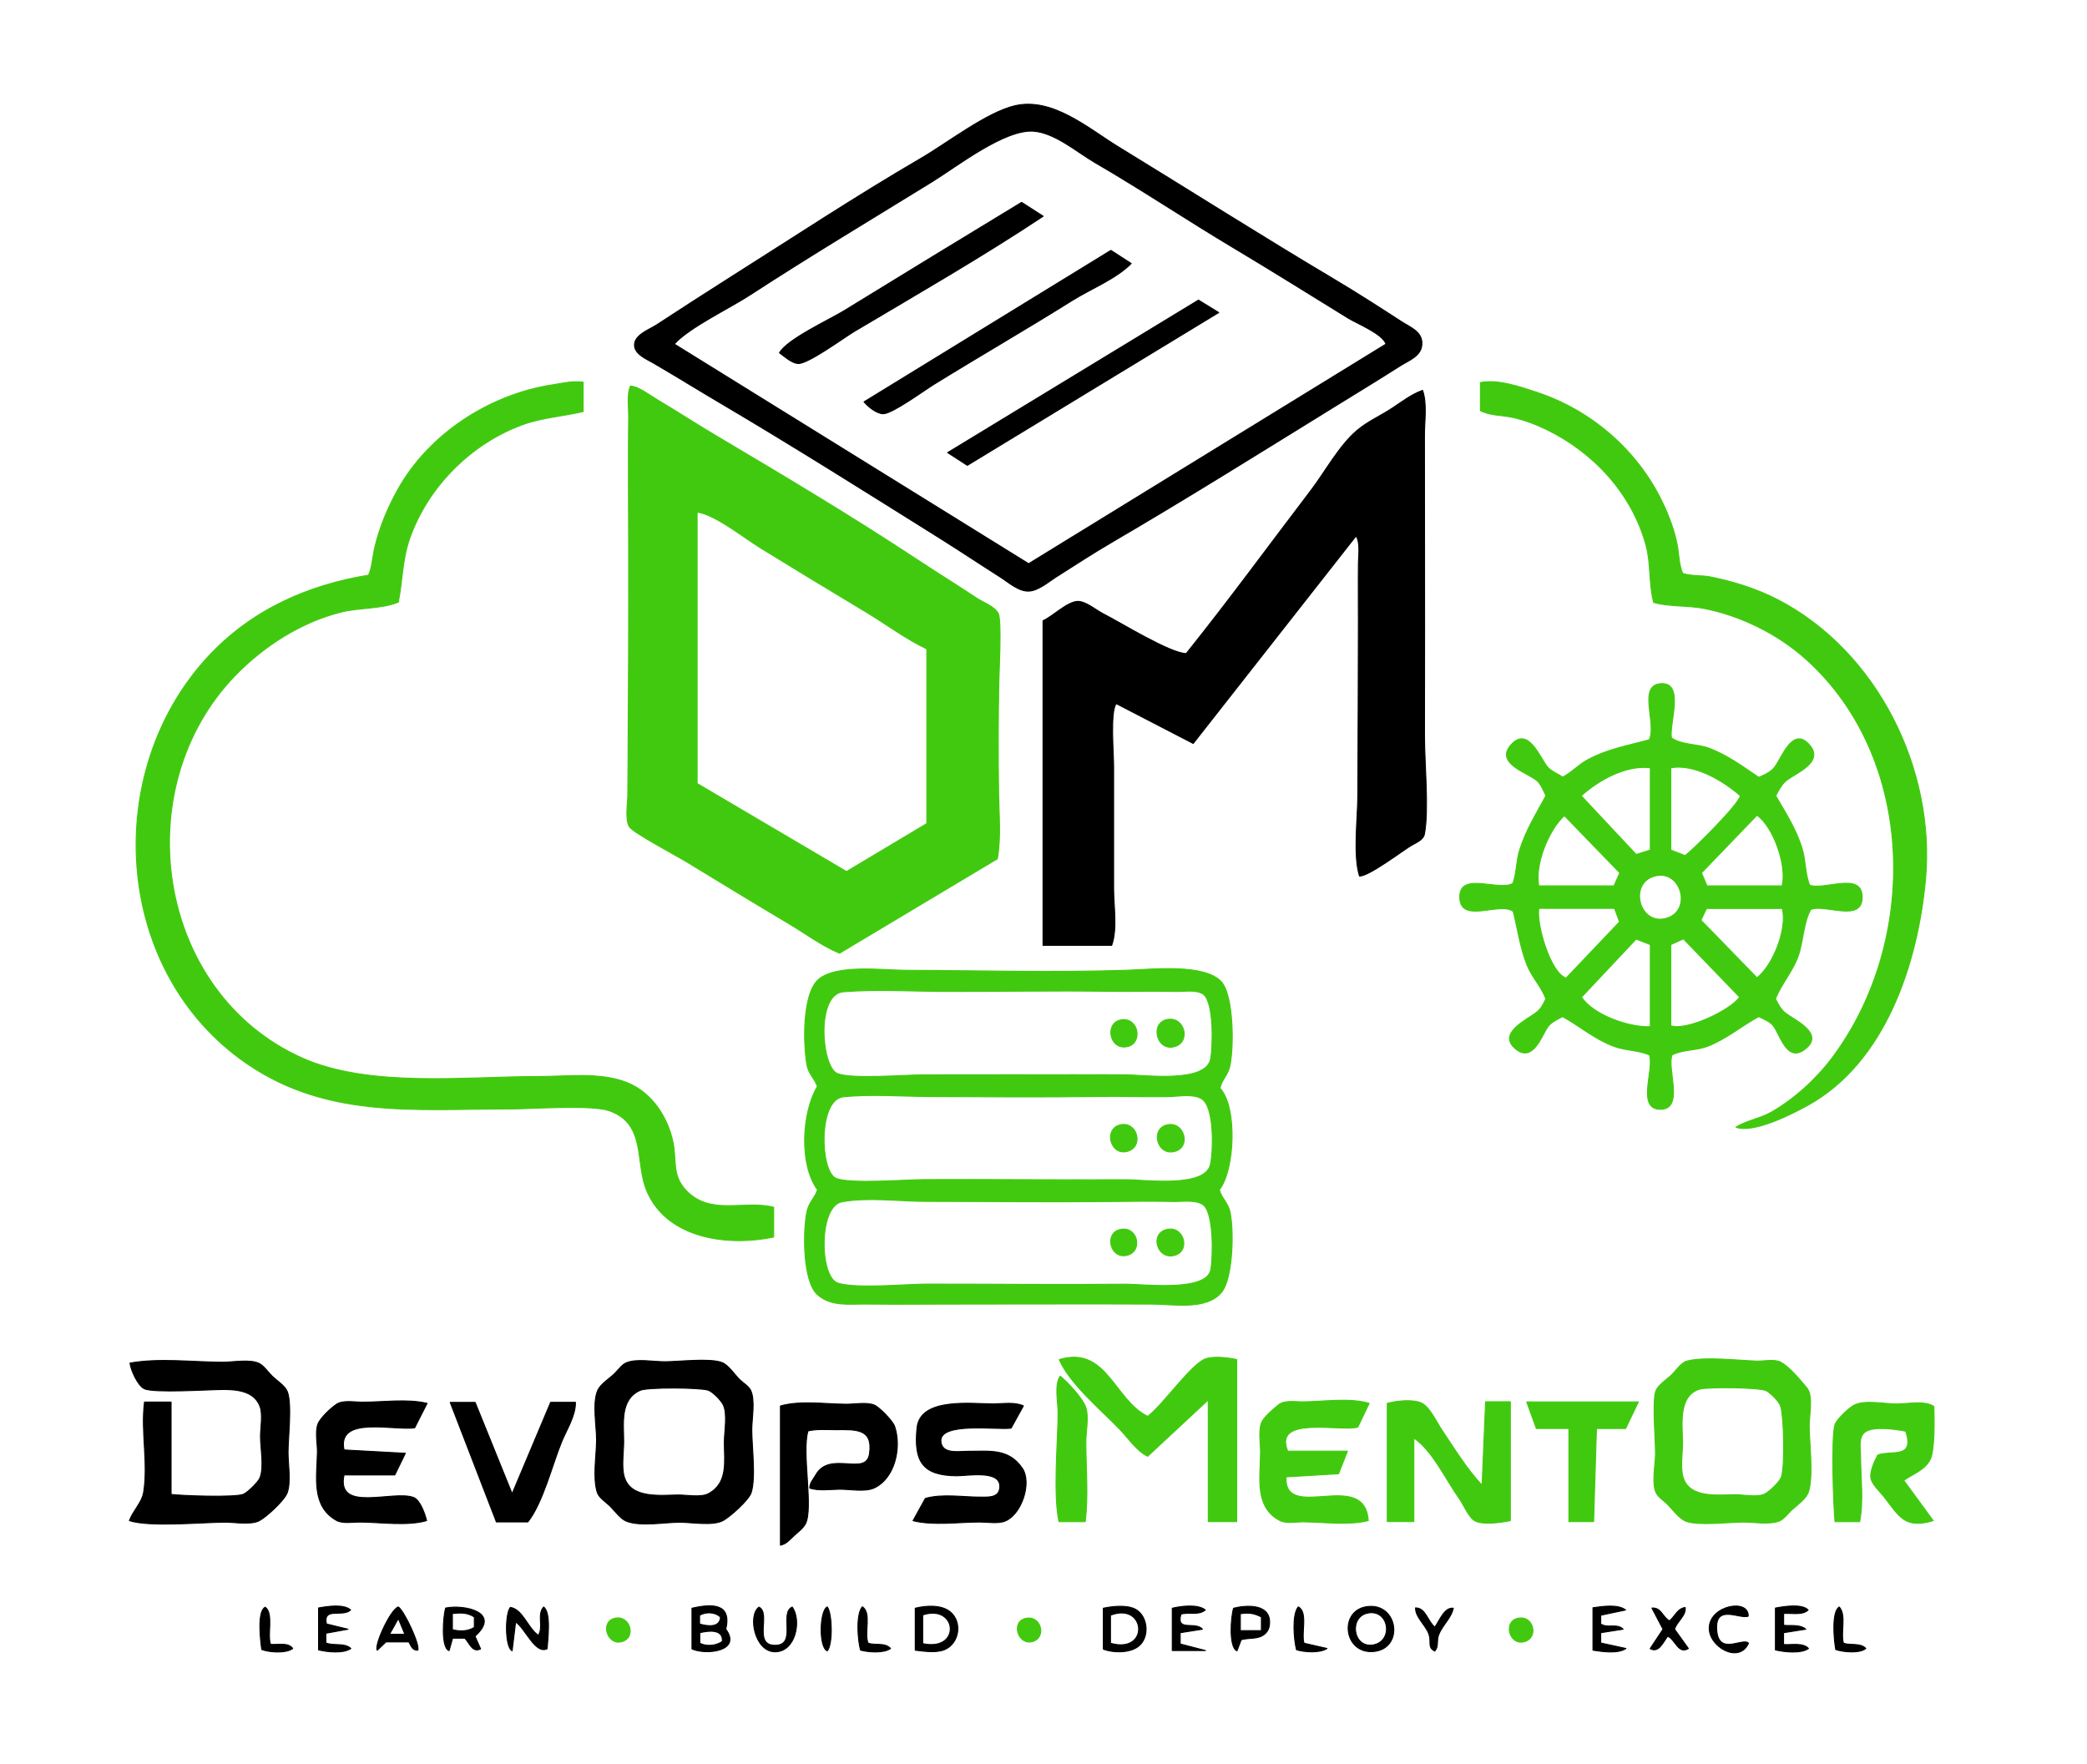
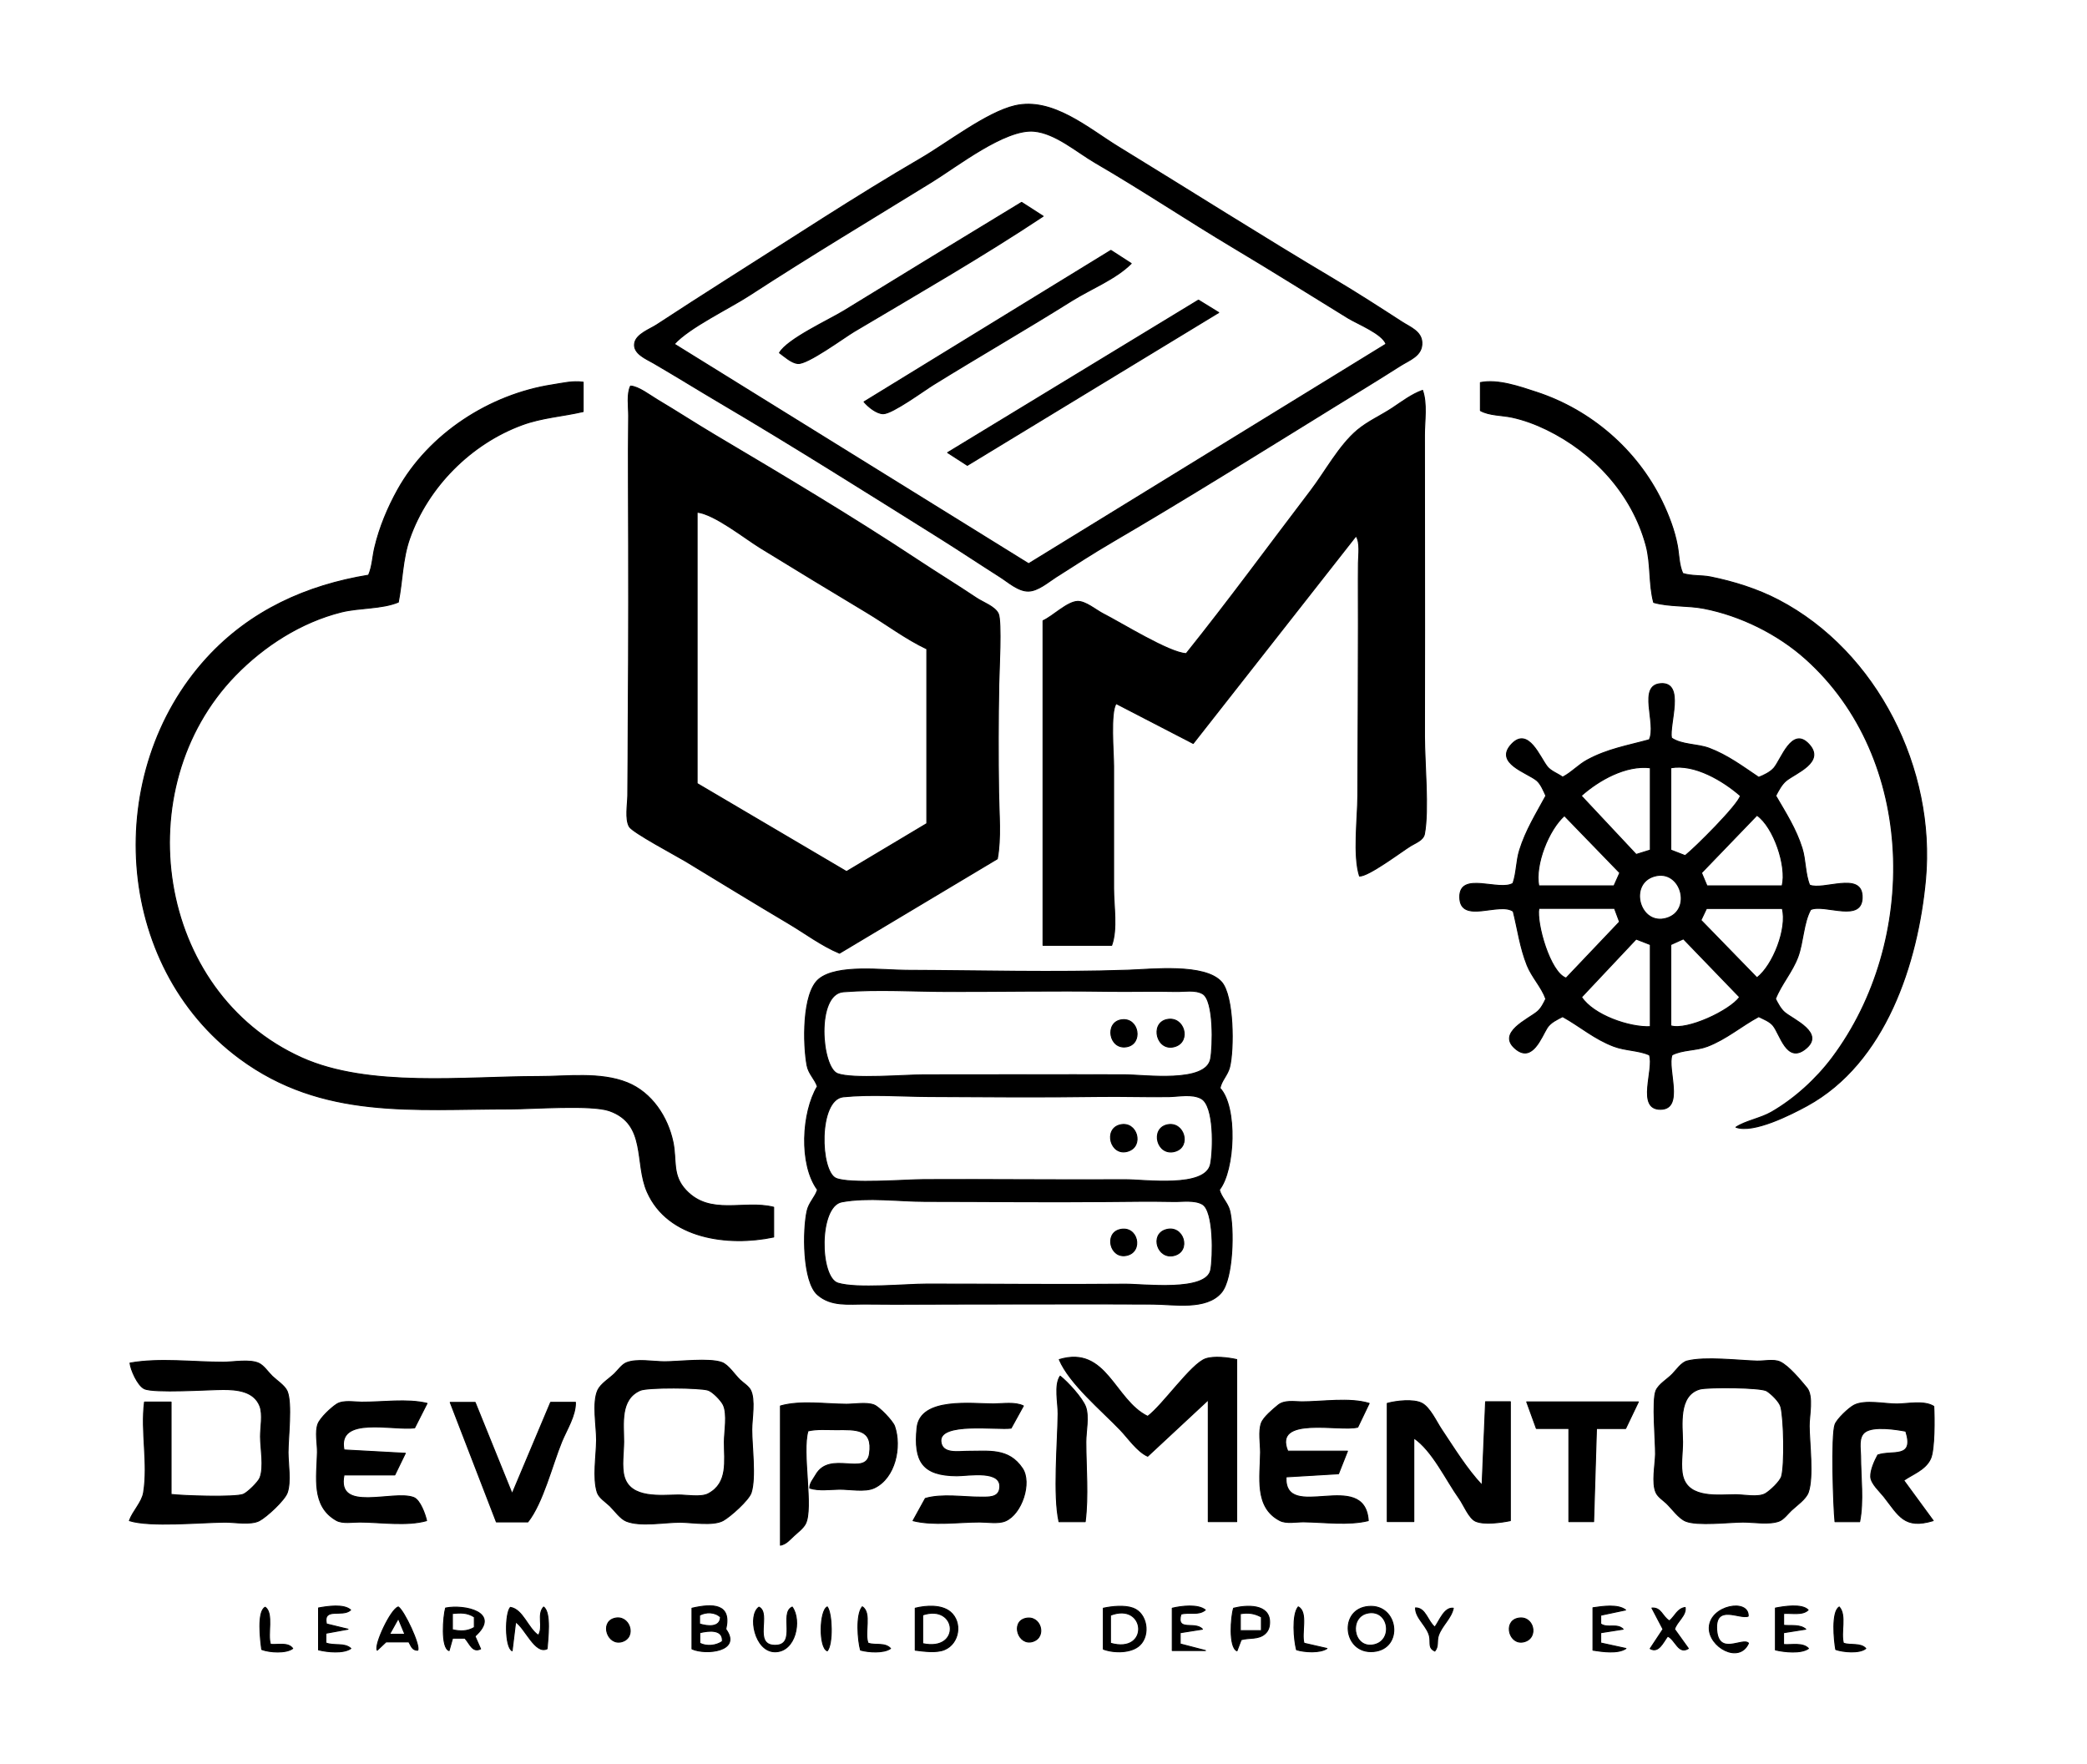
<svg xmlns="http://www.w3.org/2000/svg" viewBox="0 0 536 453">
-   <path d="M149.77 98.15C149.77 100.67 149.77 103.18 149.77 105.7C144.5 106.93 139.23 107.22 134.09 109.11C120.93 113.95 109.88 125.03 105.21 138.29C103.32 143.67 103.39 149.15 102.3 154.64C98.02 156.41 92.28 156.03 87.69 157.17C77.34 159.75 67.79 165.87 60.4 173.49C32.42 202.36 39.97 254.79 77.52 271.68C94.78 279.44 119.47 276.46 138.27 276.47C145.63 276.48 154.14 275.26 161.09 278.05C167.39 280.58 171.49 286.86 172.84 293.31C173.82 297.99 172.53 301.8 176.16 305.67C182.43 312.36 191.03 308.11 198.7 310.04C198.7 312.59 198.7 315.14 198.7 317.69C187.12 320.15 171.57 318.2 166.23 306.12C162.94 298.66 166.17 288.71 156.54 285.28C151.92 283.64 136.78 284.8 131.08 284.8C106.06 284.79 82.81 287.53 61.57 271.85C29.09 247.85 26.41 198.18 53.16 168.95C64.28 156.82 78.68 150.33 94.66 147.71C95.63 145.45 95.68 142.92 96.26 140.54C97.49 135.38 99.57 130.4 102.15 125.76C110.17 111.37 125.79 101.31 141.86 98.83C144.59 98.41 146.97 97.78 149.77 98.15ZM432.18 147.27C434.46 148 436.95 147.7 439.31 148.17C445.26 149.37 451.38 151.29 456.76 154.1C482.16 167.36 497.15 197.63 494.52 225.96C492.53 247.35 484.28 272.96 464.08 283.99C460 286.22 450.3 291.14 445.84 289.49C448.34 287.84 452.14 287.23 454.93 285.63C460.87 282.22 466.48 277.1 470.59 271.61C492.92 241.76 492.28 194.73 463.71 169.19C456.54 162.78 446.98 158.07 437.58 156.25C433.43 155.44 428.68 155.86 424.71 154.72C423.44 150.07 424.05 144.86 422.75 140.06C419.18 126.86 409.34 116.2 397.16 110.29C394.41 108.95 391.26 107.78 388.26 107.15C385.72 106.61 382.43 106.71 380.21 105.45C380.21 103.05 380.21 100.65 380.21 98.25C384.72 97.34 390.32 99.32 394.6 100.72C408.54 105.28 420.4 115.48 426.84 128.74C428.55 132.27 430.06 136.2 430.78 140.07C431.23 142.46 431.18 145.03 432.18 147.27ZM256.14 220.56C242.63 228.64 229.12 236.72 215.61 244.8C210.98 242.87 206.77 239.68 202.45 237.12C193.63 231.89 184.88 226.52 176.1 221.19C173.84 219.82 162.49 213.8 161.62 212.29C160.52 210.37 161.2 206.56 161.23 204.37C161.31 197.93 161.3 191.48 161.34 185.04C161.5 164.81 161.47 144.56 161.4 124.33C161.38 118.49 161.38 112.64 161.45 106.8C161.47 104.47 160.95 101.18 161.94 99.15C163.97 99.24 166.94 101.54 168.75 102.62C173.72 105.57 178.57 108.73 183.53 111.68C201.03 122.07 218.56 132.49 235.55 143.72C240.61 147.07 245.79 150.24 250.84 153.62C252.46 154.7 255.53 155.77 256.39 157.6C257.3 159.54 256.57 172.63 256.52 175.62C256.35 184.89 256.34 194.2 256.47 203.47C256.54 208.96 257.14 215.19 256.14 220.56ZM238.03 166.65C232.65 164.12 227.64 160.31 222.5 157.23C213.43 151.8 204.4 146.29 195.38 140.76C191.24 138.23 183.56 132.04 179.04 131.53C179.04 154.76 179.04 177.99 179.04 201.22C191.83 208.76 204.62 216.3 217.41 223.83C224.28 219.72 231.16 215.61 238.03 211.51C238.03 196.55 238.03 181.6 238.03 166.65ZM429.28 189.53C431.96 191.36 435.91 191.02 438.97 192.17C443.71 193.96 447.54 196.85 451.69 199.63C452.99 199.12 454.63 198.34 455.58 197.26C457.46 195.12 460.23 186.34 464.63 191.19C468.75 195.73 461.23 198.5 458.78 200.46C457.62 201.38 456.72 203.09 456.06 204.37C458.63 208.8 461.26 212.88 462.81 217.81C463.77 220.87 463.58 224.4 464.76 227.31C468.22 228.76 477.93 223.88 478.25 230.04C478.63 237.29 468.6 231.99 465.03 233.6C463.16 236.97 463.14 241.96 461.76 245.71C460.33 249.6 457.45 252.79 455.99 256.53C456.6 257.72 457.32 259.11 458.34 259.99C460.51 261.85 469 265.35 463.53 269.49C458.86 273.02 457.2 265.65 455.39 263.39C454.48 262.27 452.94 261.73 451.69 261.09C447.16 263.53 443.44 266.82 438.51 268.72C435.61 269.83 432.12 269.53 429.43 270.92C428.08 274.45 432.62 284.82 426.5 284.89C420.14 284.96 424.95 274.53 423.61 270.92C420.76 269.7 417.45 269.82 414.5 268.72C409.5 266.85 405.85 263.6 401.33 261.09C399.92 261.8 398.2 262.6 397.33 263.99C395.84 266.39 393.59 272.76 389.44 269.53C384.05 265.33 392.62 261.73 394.89 259.76C395.83 258.95 396.49 257.63 397.01 256.53C395.93 253.49 393.44 250.97 392.21 247.9C390.38 243.31 389.82 238.77 388.64 234.05C385.16 231.5 375.04 237.42 374.91 230.45C374.79 223.65 385.09 229.04 388.57 226.86C389.51 224.19 389.41 221.08 390.28 218.32C391.89 213.18 394.5 209.05 397.03 204.37C396.48 203.17 395.73 201.32 394.69 200.45C392.27 198.41 383.6 195.97 388.26 191.08C392.52 186.6 395.51 194.56 397.37 196.88C398.33 198.1 400.1 198.67 401.33 199.59C403.59 198.43 405.38 196.41 407.66 195.18C412.9 192.34 417.95 191.53 423.58 189.98C425.57 185.92 420.48 175.94 426.58 175.57C432.78 175.19 428.61 186.03 429.28 189.53ZM423.85 197.18C417.57 196.42 410.64 200.32 406.09 204.37C410.8 209.39 415.5 214.42 420.21 219.44C421.42 219.06 422.64 218.69 423.85 218.31C423.85 211.27 423.85 204.22 423.85 197.18ZM446.99 204.37C442.55 200.49 435.22 196.11 429.11 197.18C429.11 204.22 429.11 211.27 429.11 218.31C430.34 218.79 431.57 219.27 432.8 219.74C435.31 217.77 446.37 206.77 446.99 204.37ZM401.78 209.48C397.71 213.12 394.15 222.09 395.2 227.5C401.64 227.5 408.08 227.5 414.52 227.5C415.02 226.39 415.51 225.27 416.01 224.16C411.27 219.27 406.52 214.37 401.78 209.48ZM451.24 209.37C446.49 214.3 441.74 219.23 436.99 224.16C437.46 225.28 437.93 226.39 438.4 227.51C444.84 227.51 451.27 227.51 457.7 227.51C458.97 222.49 455.56 212.39 451.24 209.37ZM424.84 225.03C418.15 226.98 421.13 237.87 428.02 235.82C434.77 233.8 431.7 223.03 424.84 225.03ZM414.65 233.28C408.17 233.28 401.7 233.28 395.22 233.28C394.53 237.17 398.13 249.83 402.22 251.19C406.79 246.38 411.37 241.56 415.94 236.75C415.51 235.59 415.08 234.43 414.65 233.28ZM457.74 233.31C451.26 233.31 444.77 233.31 438.28 233.31C437.8 234.32 437.33 235.32 436.85 236.32C441.65 241.25 446.44 246.18 451.24 251.11C455.4 247.89 459.08 238.44 457.74 233.31ZM420.21 241.17C415.54 246.14 410.86 251.11 406.18 256.08C409.26 260.75 418.48 263.91 423.85 263.67C423.85 256.65 423.85 249.62 423.85 242.59C422.64 242.12 421.42 241.65 420.21 241.17ZM432.35 241.12C431.27 241.61 430.19 242.1 429.11 242.59C429.11 249.55 429.11 256.5 429.11 263.45C433.24 264.74 444.26 259.58 446.79 256.08C441.98 251.1 437.16 246.11 432.35 241.12ZM313.33 279.47C317.83 284.27 317.15 300.54 313.17 305.55C313.61 307.44 315.29 308.88 315.81 310.88C316.97 315.4 316.74 328.28 313.7 331.92C309.83 336.55 301.41 334.94 296.1 334.92C280.52 334.84 264.93 334.92 249.34 334.91C240.35 334.9 231.35 335.01 222.36 334.91C218 334.86 213.53 335.6 209.99 332.52C206.09 329.13 206.18 315.84 207.29 310.96C207.77 308.83 209.37 307.46 209.96 305.55C205.17 299.03 205.95 285.65 209.93 279.02C209.29 277.11 207.67 275.78 207.27 273.62C206.28 268.36 205.96 255.04 210.32 251.45C215.02 247.59 226.72 249.17 232.7 249.19C251.7 249.25 270.83 249.81 289.81 249.16C295.88 248.95 309.45 247.41 313.71 252.19C316.89 255.76 316.94 269.53 315.79 274.09C315.28 276.11 313.69 277.52 313.33 279.47ZM216.6 254.71C209.48 255.27 210.94 274.18 215.12 275.74C218.98 277.18 232.38 276.04 237.2 276.04C254.44 276.05 271.67 275.97 288.91 276.03C294.02 276.04 309.72 278.27 310.92 271.95C311.51 268.82 311.83 256.97 308.89 255.23C306.96 254.1 304.09 254.69 301.95 254.63C296.1 254.49 290.26 254.68 284.41 254.59C270.78 254.39 257.13 254.65 243.49 254.63C234.59 254.62 225.47 254.02 216.6 254.71ZM288.08 261.9C292.53 261.3 293.61 268.1 289.34 268.83C284.81 269.61 283.65 262.49 288.08 261.9ZM299.74 261.83C304.13 260.94 305.95 267.39 301.83 268.74C297.07 270.29 295.21 262.74 299.74 261.83ZM216.6 281.68C210.06 282.33 210.57 300.89 214.73 302.63C218.3 304.11 232.56 302.97 237.2 302.94C254.43 302.86 271.67 303.06 288.91 302.97C294.03 302.94 309.69 305.24 310.91 298.92C311.59 295.46 311.95 284.04 308.53 282.14C306.19 280.83 302.7 281.6 300.15 281.64C294.16 281.73 288.16 281.51 282.16 281.6C267.64 281.81 253.08 281.69 238.55 281.61C231.33 281.57 223.79 280.97 216.6 281.68ZM287.69 288.89C292.04 287.86 293.87 294.39 289.65 295.66C285.18 297.02 283.34 289.92 287.69 288.89ZM299.81 288.87C304.12 287.96 305.98 294.46 301.81 295.68C297.13 297.05 295.33 289.82 299.81 288.87ZM216.2 308.66C210.19 309.77 210.43 328.1 215.22 329.54C220.2 331.03 232.38 329.78 238.1 329.77C255.03 329.76 271.98 329.97 288.91 329.8C293.51 329.75 309.88 331.89 310.96 326.1C311.55 322.88 311.82 311.01 308.81 309.27C306.82 308.11 303.71 308.61 301.5 308.57C295.65 308.46 289.81 308.53 283.96 308.59C268.53 308.74 253.08 308.54 237.65 308.54C230.8 308.53 222.93 307.41 216.2 308.66ZM287.61 315.78C292.24 314.65 293.71 321.48 289.34 322.41C285.09 323.32 283.57 316.76 287.61 315.78ZM299.37 315.83C304 314.39 306.04 321.38 301.48 322.45C297.27 323.45 295.29 317.1 299.37 315.83ZM294.76 363.75C298.65 360.87 305.94 350.25 309.63 348.97C311.8 348.22 315.43 348.67 317.62 349.16C317.62 363.04 317.62 376.92 317.62 390.79C315.19 390.79 312.75 390.79 310.32 390.79C310.32 380.36 310.32 369.93 310.32 359.51C305.13 364.33 299.94 369.16 294.76 373.99C292.08 372.78 289.77 369.36 287.73 367.22C283 362.27 274.69 355.39 272.05 349.16C284.23 345.51 286.17 359.58 294.76 363.75ZM433.35 349.52C437.95 348.37 446.31 349.39 451.24 349.55C452.98 349.6 455.56 349.02 457.15 349.75C459.41 350.79 462.42 354.48 464.03 356.41C465.8 358.53 464.62 363.62 464.65 366.25C464.7 370.67 465.8 379.32 464.42 383.25C463.79 385.03 461.4 386.63 460.07 387.89C459.19 388.72 458.11 390.18 456.97 390.63C454.45 391.62 450.34 390.89 447.64 390.9C444.08 390.91 435.93 391.91 432.91 390.65C431.12 389.9 429.41 387.43 428.02 386.1C427.16 385.28 425.83 384.45 425.32 383.34C424.17 380.87 425.14 376.17 425.18 373.45C425.22 370.03 424.27 359.78 425.28 357.2C425.94 355.52 428.32 354.16 429.54 352.87C430.56 351.81 431.86 349.89 433.35 349.52ZM272.27 353.42C274.14 354.84 278.02 359.08 278.83 361.34C279.72 363.86 278.88 367.64 278.88 370.3C278.89 377.04 279.56 384.11 278.71 390.8C276.46 390.8 274.22 390.8 271.98 390.8C270.46 384.06 271.66 370.53 271.75 363.1C271.78 360.34 270.72 355.74 272.27 353.42ZM436.51 356.76C430.94 358.42 432.09 366.05 432.13 370.3C432.16 373.02 431.52 376.62 432.23 379.24C433.78 385 441.53 383.86 445.84 383.87C447.92 383.88 451.6 384.66 453.44 383.57C454.62 382.87 457.18 380.5 457.56 379.16C458.4 376.23 458.18 364.39 457.37 361.32C457.01 359.95 454.94 357.97 453.76 357.22C452.26 356.26 438.48 356.17 436.51 356.76ZM387.9 359.99C387.9 370.17 387.9 380.35 387.9 390.53C385.61 391 381.14 391.65 378.95 390.66C377.27 389.9 375.87 386.38 374.8 384.89C371.4 380.14 367.91 372.54 363.11 369.3C363.11 376.46 363.11 383.62 363.11 390.77C360.84 390.77 358.56 390.77 356.29 390.77C356.29 380.65 356.29 370.53 356.29 360.41C358.54 359.78 363.01 359.26 365.17 360.38C367.25 361.45 368.92 365.15 370.19 367.05C373.4 371.84 376.69 377.25 380.64 381.43C380.94 374.28 381.24 367.14 381.54 359.99C383.66 359.99 385.78 359.99 387.9 359.99ZM420.78 360.03C419.69 362.31 418.6 364.59 417.51 366.87C415.02 366.87 412.52 366.87 410.02 366.87C409.78 374.84 409.54 382.82 409.29 390.79C407.17 390.79 405.05 390.79 402.93 390.79C402.93 382.81 402.93 374.84 402.93 366.86C400.15 366.86 397.36 366.86 394.58 366.86C393.75 364.58 392.92 362.31 392.1 360.03C401.66 360.03 411.22 360.03 420.78 360.03ZM351.64 360.41C350.67 362.44 349.69 364.48 348.71 366.52C344.09 367.73 326.89 363.47 330.73 372.68C335.84 372.68 340.96 372.68 346.07 372.68C345.3 374.61 344.54 376.55 343.77 378.49C339.28 378.76 334.79 379.02 330.29 379.29C329.73 391.16 350.5 377 351.41 390.53C346.33 391.79 340.02 390.9 334.78 390.84C332.97 390.82 330.36 391.36 328.72 390.51C322.08 387.09 323.71 379.19 323.74 373C323.75 370.74 323.18 367.63 323.95 365.48C324.5 363.96 327.02 361.88 328.26 360.86C329.89 359.53 332.35 360 334.33 360.01C339.65 360.02 346.57 358.87 351.64 360.41ZM496.65 361.18C496.81 363.98 496.9 372.31 495.81 374.65C494.48 377.52 491.17 378.6 488.93 380.19C491.46 383.64 493.98 387.09 496.5 390.53C489.07 392.78 487.68 389.25 483.79 384.3C482.78 383.03 480.53 381.01 480.45 379.28C480.37 377.54 481.46 375.17 482.27 373.67C485.95 372.36 491.75 374.8 489.46 367.56C486.96 367.08 481.24 366.18 479.03 367.75C477.2 369.05 477.84 371.96 477.85 373.9C477.86 379.29 478.67 385.52 477.61 390.8C475.5 390.8 473.39 390.8 471.28 390.8C470.87 387.03 470.27 368.67 471.28 365.86C471.79 364.43 474.85 361.56 476.19 360.87C478.99 359.43 484.13 360.6 487.21 360.57C490.05 360.54 494.21 359.63 496.65 361.18ZM157.72 415.65C161.68 414.49 163.64 420.47 159.73 421.61C156.05 422.68 154.04 416.72 157.72 415.65ZM263.38 415.64C267.27 414.71 268.91 420.33 265.32 421.54C261.53 422.82 259.5 416.56 263.38 415.64ZM389.73 415.63C393.89 414.61 395.35 420.7 391.36 421.65C387.62 422.55 386.03 416.54 389.73 415.63Z" fill="#41c90f" fill-rule="evenodd" stroke="#41c90f" stroke-width="0.25" stroke-linejoin="round" />
+   <path d="M149.77 98.15C149.77 100.67 149.77 103.18 149.77 105.7C144.5 106.93 139.23 107.22 134.09 109.11C120.93 113.95 109.88 125.03 105.21 138.29C103.32 143.67 103.39 149.15 102.3 154.64C98.02 156.41 92.28 156.03 87.69 157.17C77.34 159.75 67.79 165.87 60.4 173.49C32.42 202.36 39.97 254.79 77.52 271.68C94.78 279.44 119.47 276.46 138.27 276.47C145.63 276.48 154.14 275.26 161.09 278.05C167.39 280.58 171.49 286.86 172.84 293.31C173.82 297.99 172.53 301.8 176.16 305.67C182.43 312.36 191.03 308.11 198.7 310.04C198.7 312.59 198.7 315.14 198.7 317.69C187.12 320.15 171.57 318.2 166.23 306.12C162.94 298.66 166.17 288.71 156.54 285.28C151.92 283.64 136.78 284.8 131.08 284.8C106.06 284.79 82.81 287.53 61.57 271.85C29.09 247.85 26.41 198.18 53.16 168.95C64.28 156.82 78.68 150.33 94.66 147.71C95.63 145.45 95.68 142.92 96.26 140.54C97.49 135.38 99.57 130.4 102.15 125.76C110.17 111.37 125.79 101.31 141.86 98.83C144.59 98.41 146.97 97.78 149.77 98.15ZM432.18 147.27C434.46 148 436.95 147.7 439.31 148.17C445.26 149.37 451.38 151.29 456.76 154.1C482.16 167.36 497.15 197.63 494.52 225.96C492.53 247.35 484.28 272.96 464.08 283.99C460 286.22 450.3 291.14 445.84 289.49C448.34 287.84 452.14 287.23 454.93 285.63C460.87 282.22 466.48 277.1 470.59 271.61C492.92 241.76 492.28 194.73 463.71 169.19C456.54 162.78 446.98 158.07 437.58 156.25C433.43 155.44 428.68 155.86 424.71 154.72C423.44 150.07 424.05 144.86 422.75 140.06C419.18 126.86 409.34 116.2 397.16 110.29C394.41 108.95 391.26 107.78 388.26 107.15C385.72 106.61 382.43 106.71 380.21 105.45C380.21 103.05 380.21 100.65 380.21 98.25C384.72 97.34 390.32 99.32 394.6 100.72C408.54 105.28 420.4 115.48 426.84 128.74C428.55 132.27 430.06 136.2 430.78 140.07C431.23 142.46 431.18 145.03 432.18 147.27ZM256.14 220.56C242.63 228.64 229.12 236.72 215.61 244.8C210.98 242.87 206.77 239.68 202.45 237.12C193.63 231.89 184.88 226.52 176.1 221.19C173.84 219.82 162.49 213.8 161.62 212.29C160.52 210.37 161.2 206.56 161.23 204.37C161.31 197.93 161.3 191.48 161.34 185.04C161.5 164.81 161.47 144.56 161.4 124.33C161.38 118.49 161.38 112.64 161.45 106.8C161.47 104.47 160.95 101.18 161.94 99.15C163.97 99.24 166.94 101.54 168.75 102.62C173.72 105.57 178.57 108.73 183.53 111.68C201.03 122.07 218.56 132.49 235.55 143.72C240.61 147.07 245.79 150.24 250.84 153.62C252.46 154.7 255.53 155.77 256.39 157.6C257.3 159.54 256.57 172.63 256.52 175.62C256.35 184.89 256.34 194.2 256.47 203.47C256.54 208.96 257.14 215.19 256.14 220.56ZM238.03 166.65C232.65 164.12 227.64 160.31 222.5 157.23C213.43 151.8 204.4 146.29 195.38 140.76C191.24 138.23 183.56 132.04 179.04 131.53C179.04 154.76 179.04 177.99 179.04 201.22C191.83 208.76 204.62 216.3 217.41 223.83C224.28 219.72 231.16 215.61 238.03 211.51C238.03 196.55 238.03 181.6 238.03 166.65ZM429.28 189.53C431.96 191.36 435.91 191.02 438.97 192.17C443.71 193.96 447.54 196.85 451.69 199.63C452.99 199.12 454.63 198.34 455.58 197.26C457.46 195.12 460.23 186.34 464.63 191.19C468.75 195.73 461.23 198.5 458.78 200.46C457.62 201.38 456.72 203.09 456.06 204.37C458.63 208.8 461.26 212.88 462.81 217.81C463.77 220.87 463.58 224.4 464.76 227.31C468.22 228.76 477.93 223.88 478.25 230.04C478.63 237.29 468.6 231.99 465.03 233.6C463.16 236.97 463.14 241.96 461.76 245.71C460.33 249.6 457.45 252.79 455.99 256.53C456.6 257.72 457.32 259.11 458.34 259.99C460.51 261.85 469 265.35 463.53 269.49C458.86 273.02 457.2 265.65 455.39 263.39C454.48 262.27 452.94 261.73 451.69 261.09C447.16 263.53 443.44 266.82 438.51 268.72C435.61 269.83 432.12 269.53 429.43 270.92C428.08 274.45 432.62 284.82 426.5 284.89C420.14 284.96 424.95 274.53 423.61 270.92C420.76 269.7 417.45 269.82 414.5 268.72C409.5 266.85 405.85 263.6 401.33 261.09C399.92 261.8 398.2 262.6 397.33 263.99C395.84 266.39 393.59 272.76 389.44 269.53C384.05 265.33 392.62 261.73 394.89 259.76C395.83 258.95 396.49 257.63 397.01 256.53C395.93 253.49 393.44 250.97 392.21 247.9C390.38 243.31 389.82 238.77 388.64 234.05C385.16 231.5 375.04 237.42 374.91 230.45C374.79 223.65 385.09 229.04 388.57 226.86C389.51 224.19 389.41 221.08 390.28 218.32C391.89 213.18 394.5 209.05 397.03 204.37C396.48 203.17 395.73 201.32 394.69 200.45C392.27 198.41 383.6 195.97 388.26 191.08C392.52 186.6 395.51 194.56 397.37 196.88C398.33 198.1 400.1 198.67 401.33 199.59C403.59 198.43 405.38 196.41 407.66 195.18C412.9 192.34 417.95 191.53 423.58 189.98C425.57 185.92 420.48 175.94 426.58 175.57C432.78 175.19 428.61 186.03 429.28 189.53ZM423.85 197.18C417.57 196.42 410.64 200.32 406.09 204.37C410.8 209.39 415.5 214.42 420.21 219.44C421.42 219.06 422.64 218.69 423.85 218.31C423.85 211.27 423.85 204.22 423.85 197.18ZM446.99 204.37C442.55 200.49 435.22 196.11 429.11 197.18C429.11 204.22 429.11 211.27 429.11 218.31C430.34 218.79 431.57 219.27 432.8 219.74C435.31 217.77 446.37 206.77 446.99 204.37ZM401.78 209.48C397.71 213.12 394.15 222.09 395.2 227.5C401.64 227.5 408.08 227.5 414.52 227.5C415.02 226.39 415.51 225.27 416.01 224.16C411.27 219.27 406.52 214.37 401.78 209.48ZM451.24 209.37C446.49 214.3 441.74 219.23 436.99 224.16C437.46 225.28 437.93 226.39 438.4 227.51C444.84 227.51 451.27 227.51 457.7 227.51C458.97 222.49 455.56 212.39 451.24 209.37ZM424.84 225.03C418.15 226.98 421.13 237.87 428.02 235.82C434.77 233.8 431.7 223.03 424.84 225.03ZM414.65 233.28C408.17 233.28 401.7 233.28 395.22 233.28C394.53 237.17 398.13 249.83 402.22 251.19C406.79 246.38 411.37 241.56 415.94 236.75C415.51 235.59 415.08 234.43 414.65 233.28ZM457.74 233.31C451.26 233.31 444.77 233.31 438.28 233.31C437.8 234.32 437.33 235.32 436.85 236.32C441.65 241.25 446.44 246.18 451.24 251.11C455.4 247.89 459.08 238.44 457.74 233.31ZM420.21 241.17C415.54 246.14 410.86 251.11 406.18 256.08C409.26 260.75 418.48 263.91 423.85 263.67C423.85 256.65 423.85 249.62 423.85 242.59C422.64 242.12 421.42 241.65 420.21 241.17ZM432.35 241.12C431.27 241.61 430.19 242.1 429.11 242.59C429.11 249.55 429.11 256.5 429.11 263.45C433.24 264.74 444.26 259.58 446.79 256.08C441.98 251.1 437.16 246.11 432.35 241.12ZM313.33 279.47C317.83 284.27 317.15 300.54 313.17 305.55C313.61 307.44 315.29 308.88 315.81 310.88C316.97 315.4 316.74 328.28 313.7 331.92C309.83 336.55 301.41 334.94 296.1 334.92C280.52 334.84 264.93 334.92 249.34 334.91C240.35 334.9 231.35 335.01 222.36 334.91C218 334.86 213.53 335.6 209.99 332.52C206.09 329.13 206.18 315.84 207.29 310.96C207.77 308.83 209.37 307.46 209.96 305.55C205.17 299.03 205.95 285.65 209.93 279.02C209.29 277.11 207.67 275.78 207.27 273.62C206.28 268.36 205.96 255.04 210.32 251.45C215.02 247.59 226.72 249.17 232.7 249.19C251.7 249.25 270.83 249.81 289.81 249.16C295.88 248.95 309.45 247.41 313.71 252.19C316.89 255.76 316.94 269.53 315.79 274.09C315.28 276.11 313.69 277.52 313.33 279.47ZM216.6 254.71C209.48 255.27 210.94 274.18 215.12 275.74C218.98 277.18 232.38 276.04 237.2 276.04C254.44 276.05 271.67 275.97 288.91 276.03C294.02 276.04 309.72 278.27 310.92 271.95C311.51 268.82 311.83 256.97 308.89 255.23C306.96 254.1 304.09 254.69 301.95 254.63C296.1 254.49 290.26 254.68 284.41 254.59C270.78 254.39 257.13 254.65 243.49 254.63C234.59 254.62 225.47 254.02 216.6 254.71ZM288.08 261.9C292.53 261.3 293.61 268.1 289.34 268.83C284.81 269.61 283.65 262.49 288.08 261.9ZM299.74 261.83C304.13 260.94 305.95 267.39 301.83 268.74C297.07 270.29 295.21 262.74 299.74 261.83ZM216.6 281.68C210.06 282.33 210.57 300.89 214.73 302.63C218.3 304.11 232.56 302.97 237.2 302.94C254.43 302.86 271.67 303.06 288.91 302.97C294.03 302.94 309.69 305.24 310.91 298.92C311.59 295.46 311.95 284.04 308.53 282.14C306.19 280.83 302.7 281.6 300.15 281.64C294.16 281.73 288.16 281.51 282.16 281.6C267.64 281.81 253.08 281.69 238.55 281.61C231.33 281.57 223.79 280.97 216.6 281.68ZM287.69 288.89C292.04 287.86 293.87 294.39 289.65 295.66C285.18 297.02 283.34 289.92 287.69 288.89ZM299.81 288.87C304.12 287.96 305.98 294.46 301.81 295.68C297.13 297.05 295.33 289.82 299.81 288.87ZM216.2 308.66C210.19 309.77 210.43 328.1 215.22 329.54C220.2 331.03 232.38 329.78 238.1 329.77C255.03 329.76 271.98 329.97 288.91 329.8C293.51 329.75 309.88 331.89 310.96 326.1C311.55 322.88 311.82 311.01 308.81 309.27C306.82 308.11 303.71 308.61 301.5 308.57C295.65 308.46 289.81 308.53 283.96 308.59C268.53 308.74 253.08 308.54 237.65 308.54C230.8 308.53 222.93 307.41 216.2 308.66ZM287.61 315.78C292.24 314.65 293.71 321.48 289.34 322.41C285.09 323.32 283.57 316.76 287.61 315.78ZM299.37 315.83C304 314.39 306.04 321.38 301.48 322.45C297.27 323.45 295.29 317.1 299.37 315.83ZM294.76 363.75C298.65 360.87 305.94 350.25 309.63 348.97C311.8 348.22 315.43 348.67 317.62 349.16C317.62 363.04 317.62 376.92 317.62 390.79C315.19 390.79 312.75 390.79 310.32 390.79C310.32 380.36 310.32 369.93 310.32 359.51C305.13 364.33 299.94 369.16 294.76 373.99C292.08 372.78 289.77 369.36 287.73 367.22C283 362.27 274.69 355.39 272.05 349.16C284.23 345.51 286.17 359.58 294.76 363.75ZM433.35 349.52C437.95 348.37 446.31 349.39 451.24 349.55C452.98 349.6 455.56 349.02 457.15 349.75C459.41 350.79 462.42 354.48 464.03 356.41C465.8 358.53 464.62 363.62 464.65 366.25C464.7 370.67 465.8 379.32 464.42 383.25C463.79 385.03 461.4 386.63 460.07 387.89C459.19 388.72 458.11 390.18 456.97 390.63C454.45 391.62 450.34 390.89 447.64 390.9C444.08 390.91 435.93 391.91 432.91 390.65C431.12 389.9 429.41 387.43 428.02 386.1C427.16 385.28 425.83 384.45 425.32 383.34C424.17 380.87 425.14 376.17 425.18 373.45C425.22 370.03 424.27 359.78 425.28 357.2C425.94 355.52 428.32 354.16 429.54 352.87C430.56 351.81 431.86 349.89 433.35 349.52ZM272.27 353.42C274.14 354.84 278.02 359.08 278.83 361.34C279.72 363.86 278.88 367.64 278.88 370.3C278.89 377.04 279.56 384.11 278.71 390.8C276.46 390.8 274.22 390.8 271.98 390.8C270.46 384.06 271.66 370.53 271.75 363.1C271.78 360.34 270.72 355.74 272.27 353.42ZM436.51 356.76C430.94 358.42 432.09 366.05 432.13 370.3C432.16 373.02 431.52 376.62 432.23 379.24C433.78 385 441.53 383.86 445.84 383.87C447.92 383.88 451.6 384.66 453.44 383.57C454.62 382.87 457.18 380.5 457.56 379.16C458.4 376.23 458.18 364.39 457.37 361.32C457.01 359.95 454.94 357.97 453.76 357.22C452.26 356.26 438.48 356.17 436.51 356.76ZM387.9 359.99C387.9 370.17 387.9 380.35 387.9 390.53C385.61 391 381.14 391.65 378.95 390.66C377.27 389.9 375.87 386.38 374.8 384.89C371.4 380.14 367.91 372.54 363.11 369.3C363.11 376.46 363.11 383.62 363.11 390.77C360.84 390.77 358.56 390.77 356.29 390.77C356.29 380.65 356.29 370.53 356.29 360.41C358.54 359.78 363.01 359.26 365.17 360.38C367.25 361.45 368.92 365.15 370.19 367.05C373.4 371.84 376.69 377.25 380.64 381.43C380.94 374.28 381.24 367.14 381.54 359.99C383.66 359.99 385.78 359.99 387.9 359.99ZM420.78 360.03C419.69 362.31 418.6 364.59 417.51 366.87C415.02 366.87 412.52 366.87 410.02 366.87C409.78 374.84 409.54 382.82 409.29 390.79C407.17 390.79 405.05 390.79 402.93 390.79C402.93 382.81 402.93 374.84 402.93 366.86C400.15 366.86 397.36 366.86 394.58 366.86C393.75 364.58 392.92 362.31 392.1 360.03C401.66 360.03 411.22 360.03 420.78 360.03ZM351.64 360.41C350.67 362.44 349.69 364.48 348.71 366.52C344.09 367.73 326.89 363.47 330.73 372.68C335.84 372.68 340.96 372.68 346.07 372.68C345.3 374.61 344.54 376.55 343.77 378.49C339.28 378.76 334.79 379.02 330.29 379.29C329.73 391.16 350.5 377 351.41 390.53C346.33 391.79 340.02 390.9 334.78 390.84C332.97 390.82 330.36 391.36 328.72 390.51C322.08 387.09 323.71 379.19 323.74 373C323.75 370.74 323.18 367.63 323.95 365.48C324.5 363.96 327.02 361.88 328.26 360.86C329.89 359.53 332.35 360 334.33 360.01C339.65 360.02 346.57 358.87 351.64 360.41ZM496.65 361.18C496.81 363.98 496.9 372.31 495.81 374.65C494.48 377.52 491.17 378.6 488.93 380.19C491.46 383.64 493.98 387.09 496.5 390.53C489.07 392.78 487.68 389.25 483.79 384.3C482.78 383.03 480.53 381.01 480.45 379.28C480.37 377.54 481.46 375.17 482.27 373.67C485.95 372.36 491.75 374.8 489.46 367.56C486.96 367.08 481.24 366.18 479.03 367.75C477.2 369.05 477.84 371.96 477.85 373.9C477.86 379.29 478.67 385.52 477.61 390.8C475.5 390.8 473.39 390.8 471.28 390.8C470.87 387.03 470.27 368.67 471.28 365.86C471.79 364.43 474.85 361.56 476.19 360.87C478.99 359.43 484.13 360.6 487.21 360.57C490.05 360.54 494.21 359.63 496.65 361.18ZM157.72 415.65C161.68 414.49 163.64 420.47 159.73 421.61C156.05 422.68 154.04 416.72 157.72 415.65ZM263.38 415.64C267.27 414.71 268.91 420.33 265.32 421.54C261.53 422.82 259.5 416.56 263.38 415.64ZM389.73 415.63C393.89 414.61 395.35 420.7 391.36 421.65C387.62 422.55 386.03 416.54 389.73 415.63Z" fill="currentColor" fill-rule="evenodd" stroke="currentColor" stroke-width="0.25" stroke-linejoin="round" />
  <path d="M260.68 27.15C270.33 24.93 279.52 32.99 287.2 37.7C305.68 49.01 324 60.65 342.63 71.72C348.52 75.22 354.29 78.95 360.04 82.67C362.11 84.01 365.04 85.08 365.18 87.91C365.36 91.4 362 92.42 359.53 94C354.12 97.45 348.63 100.8 343.17 104.16C324.06 115.95 304.97 127.9 285.59 139.23C280.72 142.08 275.94 145.18 271.19 148.21C269.2 149.48 266.61 151.75 264.16 151.81C261.53 151.88 258.92 149.47 256.81 148.14C251.68 144.89 246.62 141.5 241.48 138.28C222.71 126.54 204.02 114.72 184.96 103.48C179.23 100.1 173.56 96.58 167.81 93.23C165.99 92.18 162.5 90.78 163 88.11C163.43 85.8 166.88 84.58 168.65 83.43C174.65 79.52 180.65 75.62 186.7 71.79C203.25 61.34 219.6 50.52 236.52 40.67C243.23 36.77 253.42 28.83 260.68 27.15ZM355.97 88.36C355.05 85.69 348.65 83.17 346.19 81.66C336.45 75.67 326.75 69.57 316.92 63.71C304.95 56.57 293.36 48.8 281.3 41.8C276.58 39.06 271.09 34.19 265.53 33.7C258.12 33.05 245.76 42.75 239.36 46.69C223.71 56.33 207.93 65.79 192.52 75.81C187.3 79.22 177.06 84.06 173.17 88.36C203.5 107.16 233.84 125.97 264.18 144.77C294.77 125.97 325.37 107.16 355.97 88.36ZM262.38 51.97C264.22 53.16 266.07 54.35 267.91 55.53C252.16 65.99 235.6 75.49 219.35 85.15C216.73 86.71 207.41 93.59 204.9 93.36C203.27 93.21 201.47 91.54 200.19 90.61C202.25 87.06 212.87 82.2 216.76 79.82C231.94 70.49 247.14 61.22 262.38 51.97ZM285.31 64.3C287.05 65.43 288.79 66.55 290.53 67.67C286.54 71.68 280.09 74.21 275.3 77.21C263.56 84.57 251.54 91.48 239.76 98.77C237.32 100.27 229.25 106.21 226.86 106.25C225.16 106.28 222.9 104.4 221.91 103.2C243.05 90.23 264.18 77.27 285.31 64.3ZM307.8 77.07C309.53 78.14 311.26 79.2 313 80.27C291.48 93.35 269.96 106.43 248.44 119.51C246.75 118.42 245.06 117.33 243.38 116.24C264.85 103.18 286.32 90.13 307.8 77.07ZM365.35 100.25C366.56 103.61 365.84 108.16 365.84 111.74C365.83 119.39 365.84 127.03 365.86 134.67C365.89 152.81 365.88 170.95 365.85 189.08C365.85 195.94 367.02 207.93 365.84 214.17C365.53 215.8 363.53 216.46 362.28 217.24C359.8 218.78 351.5 225.06 349.16 224.99C347.48 219.77 348.7 210.14 348.73 204.37C348.79 189.68 348.85 175 348.87 160.31C348.88 155.06 348.82 149.81 348.88 144.57C348.91 142.55 349.39 139.29 348.27 137.65C334.33 155.41 320.39 173.17 306.45 190.93C299.85 187.52 293.26 184.11 286.66 180.69C285.09 182.89 286.01 193.47 286.01 196.73C286 207.22 286.03 217.71 286.01 228.2C286 232.64 287.03 238.61 285.51 242.78C279.63 242.78 273.76 242.78 267.88 242.78C267.88 214.99 267.88 187.2 267.88 159.41C270.35 158.32 274.09 154.54 276.75 154.45C278.79 154.38 281.52 156.7 283.27 157.6C287.89 159.94 300.28 167.68 304.65 167.86C315.62 154.17 326.01 139.95 336.65 125.99C340.36 121.13 343.9 114.44 348.59 110.49C351.28 108.22 354.73 106.71 357.66 104.76C360.12 103.12 362.56 101.26 365.35 100.25ZM33.23 390.53C34.08 388.12 36.46 385.84 36.87 383.34C38.11 375.76 36.14 367.71 37.11 360.08C39.39 360.08 41.66 360.08 43.94 360.08C43.94 367.98 43.94 375.89 43.94 383.79C46.69 384.16 60.42 384.62 62.5 383.76C63.59 383.31 66.32 380.65 66.76 379.54C67.86 376.77 66.91 371.93 66.9 368.95C66.89 366.68 67.57 363.21 66.74 361.09C65.21 357.2 60.74 356.85 57.33 356.85C53.74 356.85 39.44 357.81 37.05 356.64C35.33 355.79 33.58 351.79 33.39 350.06C40.94 348.71 49.65 349.84 57.33 349.84C59.85 349.83 64.21 349.03 66.5 350.13C67.78 350.74 68.9 352.46 69.92 353.44C71.04 354.52 73.15 355.86 73.76 357.31C75.06 360.46 73.98 369.26 73.98 373C73.99 376.03 74.76 380.46 73.79 383.31C73.13 385.27 68.42 389.6 66.58 390.55C64.35 391.69 60.26 390.9 57.78 390.92C51.69 390.96 38.48 392.23 33.23 390.53ZM160.87 349.98C163.51 348.89 167.82 349.72 170.65 349.72C174.33 349.73 182.21 348.72 185.42 349.92C187.08 350.55 188.71 353.09 189.99 354.33C190.79 355.1 192.22 355.99 192.74 356.97C194.04 359.44 193.08 364.38 193.08 367.15C193.08 371.45 194.16 379.43 192.93 383.32C192.32 385.26 187.5 389.53 185.7 390.51C183.09 391.92 177.65 390.95 174.69 390.94C170.78 390.92 164.48 392.13 160.85 390.66C159.28 390.02 157.85 387.93 156.65 386.76C155.65 385.78 153.84 384.67 153.39 383.27C152.19 379.53 153.19 373.79 153.21 369.85C153.24 366.31 152.06 360.21 153.54 357.01C154.3 355.39 156.57 354.01 157.84 352.77C158.71 351.92 159.73 350.45 160.87 349.98ZM164.43 357.06C159.14 359.38 160.2 365.69 160.18 370.3C160.17 372.94 159.6 376.62 160.3 379.17C161.9 385.05 169.83 383.96 174.24 383.94C176.36 383.93 180.05 384.62 181.93 383.61C187.1 380.84 186.01 375.21 186.03 370.3C186.04 367.7 186.88 363.18 185.77 360.81C185.22 359.66 183.08 357.42 181.86 357.02C179.78 356.33 166.31 356.23 164.43 357.06ZM109.68 360.41C108.62 362.5 107.55 364.6 106.49 366.7C100.95 367.43 86.5 363.52 88.36 372.37C93.61 372.65 98.85 372.94 104.1 373.23C103.2 375.08 102.3 376.94 101.4 378.79C97.05 378.79 92.71 378.79 88.36 378.79C86.28 388.67 101 382.57 106.25 384.59C107.92 385.24 109.21 388.96 109.56 390.53C104.5 391.98 97.68 390.91 92.41 390.89C90.63 390.88 87.98 391.36 86.39 390.46C79.9 386.77 81.4 379.33 81.52 373C81.56 370.8 80.88 367.75 81.67 365.68C82.27 364.13 85.1 361.48 86.51 360.59C88.17 359.55 90.97 360.09 92.86 360.1C98.17 360.14 104.53 359.16 109.68 360.41ZM122.03 360.16C125.2 367.98 128.36 375.8 131.53 383.62C134.82 375.79 138.12 367.97 141.42 360.14C143.54 360.14 145.67 360.14 147.79 360.14C147.87 363.54 145.55 367.12 144.26 370.25C141.81 376.23 139.45 385.93 135.57 390.86C132.88 390.86 130.18 390.86 127.48 390.86C123.53 380.62 119.58 370.39 115.63 360.16C117.76 360.16 119.9 360.16 122.03 360.16ZM207.97 382.18C207.94 380.9 208.86 379.93 209.51 378.79C213.13 372.4 222.44 379.33 223.31 373.36C224.26 366.84 219.84 367.14 214.71 367.17C212.33 367.18 209.84 366.95 207.52 367.48C205.85 372.89 208.97 387.42 206.84 391.38C206.24 392.5 204.87 393.53 203.94 394.38C202.77 395.45 201.99 396.51 200.44 396.84C200.44 384.92 200.44 373 200.44 361.08C205.53 359.61 212.11 360.62 217.41 360.63C219.48 360.63 222.54 360.07 224.48 360.82C225.83 361.34 229.28 364.93 229.76 366.3C231.58 371.57 229.94 379.6 224.52 382.13C222.17 383.23 218.17 382.43 215.61 382.46C213.2 382.49 210.25 382.92 207.97 382.18ZM262.83 361.06C261.78 362.96 260.73 364.86 259.68 366.77C256.2 367.29 241.15 365.06 241.65 370.22C241.97 373.52 246.16 372.71 248.44 372.72C254.05 372.73 259.06 371.88 262.57 377.1C265.06 380.8 262.41 388.84 258.21 390.61C256.37 391.39 253.56 390.88 251.59 390.88C246.21 390.89 239.7 391.85 234.5 390.54C235.55 388.64 236.6 386.73 237.65 384.83C241.95 383.56 247.56 384.52 252.04 384.49C253.76 384.48 256.31 384.67 256.72 382.42C257.65 377.31 248.71 379.02 245.74 379.01C236.98 378.96 234.63 375.4 235.52 366.7C236.33 358.73 249.85 360.58 255.18 360.55C257.58 360.53 260.67 360.01 262.83 361.06ZM351.55 412.56C359.21 411.99 360.51 423.46 352.76 424.14C344.91 424.83 343.73 413.14 351.55 412.56ZM448.99 415.06C446.89 415.92 440.4 411.76 440.9 418.62C441.4 425.38 447.62 420.43 449.07 422.01C446.64 427.42 438.77 422.91 438.98 417.96C439.22 412.25 449.17 410.49 448.99 415.06ZM68.12 412.76C70.29 414.31 68.61 419.74 69.47 422.3C71.38 422.48 73.99 421.72 75.18 423.36C73.51 424.65 69.19 424.39 67.22 423.62C66.9 421.31 65.98 413.81 68.12 412.76ZM81.81 412.95C84.09 412.53 88.32 411.89 90.05 413.47C87.95 415.44 82.9 412.59 83.84 417.06C85.68 417.51 87.53 417.96 89.38 418.41C87.48 418.76 85.59 419.1 83.69 419.45C83.69 420.28 83.69 421.11 83.69 421.94C85.83 422.78 88.46 421.82 90.11 423.36C88.24 424.7 84.06 424.28 81.81 423.72C81.81 420.13 81.81 416.54 81.81 412.95ZM102.3 412.69C103.81 413.66 107.98 422.56 107.29 423.81C105.87 423.83 105.64 422.77 105 421.67C103.05 421.67 101.1 421.67 99.15 421.67C98.39 422.38 97.64 423.09 96.88 423.81C96.06 422.42 100.4 413.19 102.3 412.69ZM114.44 412.97C119.26 412 128.84 414.07 121.99 420.21C122.47 421.3 122.95 422.39 123.43 423.47C121.31 424.5 120.68 422.1 119.39 420.72C118.34 420.72 117.29 420.72 116.24 420.72C115.94 421.78 115.64 422.85 115.34 423.91C113.18 423.2 113.84 415.05 114.44 412.97ZM131.08 412.8C134.29 413.31 135.61 418.23 138.27 419.98C139.65 417.82 137.86 414.62 139.62 412.71C141.59 414.17 140.68 420.97 140.52 423.43C137.46 424.97 134.87 418.1 132.43 416.56C132.13 419.03 131.83 421.5 131.53 423.96C129.65 423.01 129.71 414.32 131.08 412.8ZM186.41 418.41C190.6 424.12 181.27 425.09 177.72 423.48C177.72 419.99 177.72 416.5 177.72 413.02C182.99 411.81 187.97 411.8 186.41 418.41ZM194.93 412.74C198.09 414.36 193.34 422.46 198.98 422.55C204.84 422.63 200.05 414.21 203.47 412.72C205.92 416.14 204.38 424.28 198.98 424.21C193.81 424.14 192.01 414.83 194.93 412.74ZM212.47 412.68C213.75 414.42 213.92 422.3 212.47 423.97C210.28 423.16 210.46 413.64 212.47 412.68ZM221.46 412.65C223.92 414.19 221.88 419.43 222.95 422.01C224.87 422.63 227.27 421.78 228.72 423.36C226.97 424.62 223.03 424.33 221.01 423.78C220.31 421.32 219.78 414.62 221.46 412.65ZM235.06 423.8C235.06 420.21 235.06 416.61 235.06 413.02C237.79 412.33 241.8 412.06 244.09 413.99C247.21 416.64 246.37 422.06 242.61 423.65C240.51 424.55 237.27 424.07 235.06 423.8ZM283.37 423.54C283.37 420.03 283.37 416.52 283.37 413.02C285.58 412.54 288.81 412.2 290.99 413C294.65 414.34 295.44 419.88 292.76 422.48C290.58 424.61 286.03 424.54 283.37 423.54ZM309.56 413.47C307.76 414.95 305.45 413.93 303.3 414.54C302.01 419.22 306.88 416.26 308.82 418.41C306.92 418.71 305.02 419.01 303.11 419.31C303.11 420.28 303.11 421.24 303.11 422.2C305.27 422.77 307.44 423.33 309.6 423.89C306.75 423.89 303.91 423.89 301.07 423.89C301.07 420.27 301.07 416.64 301.07 413.02C303.39 412.45 307.69 411.94 309.56 413.47ZM318.78 421.11C318.42 422.06 318.05 423.01 317.69 423.97C315.54 423.05 316.13 415.15 316.82 413.02C320.1 412.19 326.09 411.85 326.07 416.61C326.07 417.75 325.78 418.79 324.91 419.57C323.19 421.12 320.82 420.52 318.78 421.11ZM333.43 412.67C335.99 414.03 334.12 419.46 334.91 422.01C336.88 422.46 338.85 422.91 340.81 423.36C339.03 424.58 335 424.32 332.98 423.69C332.32 421.18 331.76 414.69 333.43 412.67ZM363.55 412.93C366.17 412.93 366.62 416.33 368.5 417.88C369.76 416.15 370.94 412.74 373.25 413.02C372.7 415.65 370.32 417.47 369.44 420C368.93 421.47 369.54 422.8 368.5 424.03C366.93 423.29 367.37 422.26 367.21 420.69C366.92 417.83 363.5 415.71 363.55 412.93ZM409.12 412.9C411.55 412.54 415.54 411.94 417.5 413.47C415.37 413.92 413.24 414.37 411.11 414.82C411.11 415.56 411.11 416.31 411.11 417.06C412.93 418.28 415.29 416.81 416.87 418.41C414.95 418.71 413.03 419.01 411.11 419.31C411.11 420.19 411.11 421.07 411.11 421.95C413.27 422.42 415.43 422.89 417.59 423.36C415.58 424.77 411.46 424.17 409.12 423.8C409.12 420.17 409.12 416.53 409.12 412.9ZM424.26 412.98C426.68 412.79 426.9 415.19 428.76 416.28C430.25 415.01 430.79 413.12 432.8 412.83C433.12 414.89 430.69 416.4 430.07 418.41C431.25 420.06 432.43 421.71 433.62 423.36C431.07 424.98 430.33 421.13 428.31 420.2C427.1 421.83 425.97 424.62 423.81 423.4C424.91 421.74 426.01 420.08 427.11 418.41C426.16 416.6 425.21 414.79 424.26 412.98ZM455.98 412.98C458.12 412.56 462.8 411.81 464.38 413.47C462.93 414.91 460.06 414.21 458.09 414.37C458.09 415.38 458.09 416.39 458.09 417.41C460.04 417.59 462.29 417.14 463.77 418.41C461.87 418.71 459.97 419.01 458.07 419.31C458.07 420.32 458.07 421.33 458.07 422.34C460.13 422.51 463.02 421.79 464.47 423.36C462.62 424.74 458.18 424.27 455.98 423.73C455.98 420.15 455.98 416.57 455.98 412.98ZM472.37 412.7C474.27 414.84 472.66 419.26 473.45 422.01C475.26 422.62 477.88 421.88 479.19 423.36C477.62 424.68 473.35 424.29 471.47 423.63C471.04 421.31 470.32 413.95 472.37 412.7ZM121.82 415.27C119.97 414.09 118.33 414.18 116.19 414.37C116.19 415.76 116.19 417.16 116.19 418.55C118.23 418.99 119.99 419.02 121.82 417.96C121.82 417.06 121.82 416.16 121.82 415.27ZM185.04 415.29C183.62 413.95 181.32 413.91 179.67 414.82C179.67 415.56 179.67 416.31 179.67 417.06C181.71 417.69 184.95 418.07 185.04 415.29ZM236.97 422.11C246.95 424.28 245.89 411.8 236.97 414.75C236.97 417.2 236.97 419.66 236.97 422.11ZM285.2 422.01C295.34 424.92 294.35 411.3 285.2 414.82C285.2 417.21 285.2 419.61 285.2 422.01ZM323.96 415.27C322.13 414.29 320.6 414.1 318.55 414.44C318.55 415.88 318.55 417.32 318.55 418.77C320.35 418.77 322.15 418.77 323.96 418.77C323.96 417.6 323.96 416.43 323.96 415.27ZM351.45 414.23C346.34 415.06 347.4 423.28 352.59 422.46C357.95 421.62 356.84 413.35 351.45 414.23ZM102.3 415.66C101.55 417.01 100.8 418.35 100.05 419.7C101.36 419.7 102.67 419.7 103.98 419.7C103.42 418.35 102.86 417.01 102.3 415.66ZM185.52 421.56C185.77 418.34 182.07 418.74 179.72 419.31C179.72 420.21 179.72 421.11 179.72 422.01C181.51 422.91 183.86 422.68 185.52 421.56Z" fill="currentColor" fill-rule="evenodd" stroke="currentColor" stroke-width="0.25" stroke-linejoin="round" />
</svg>
